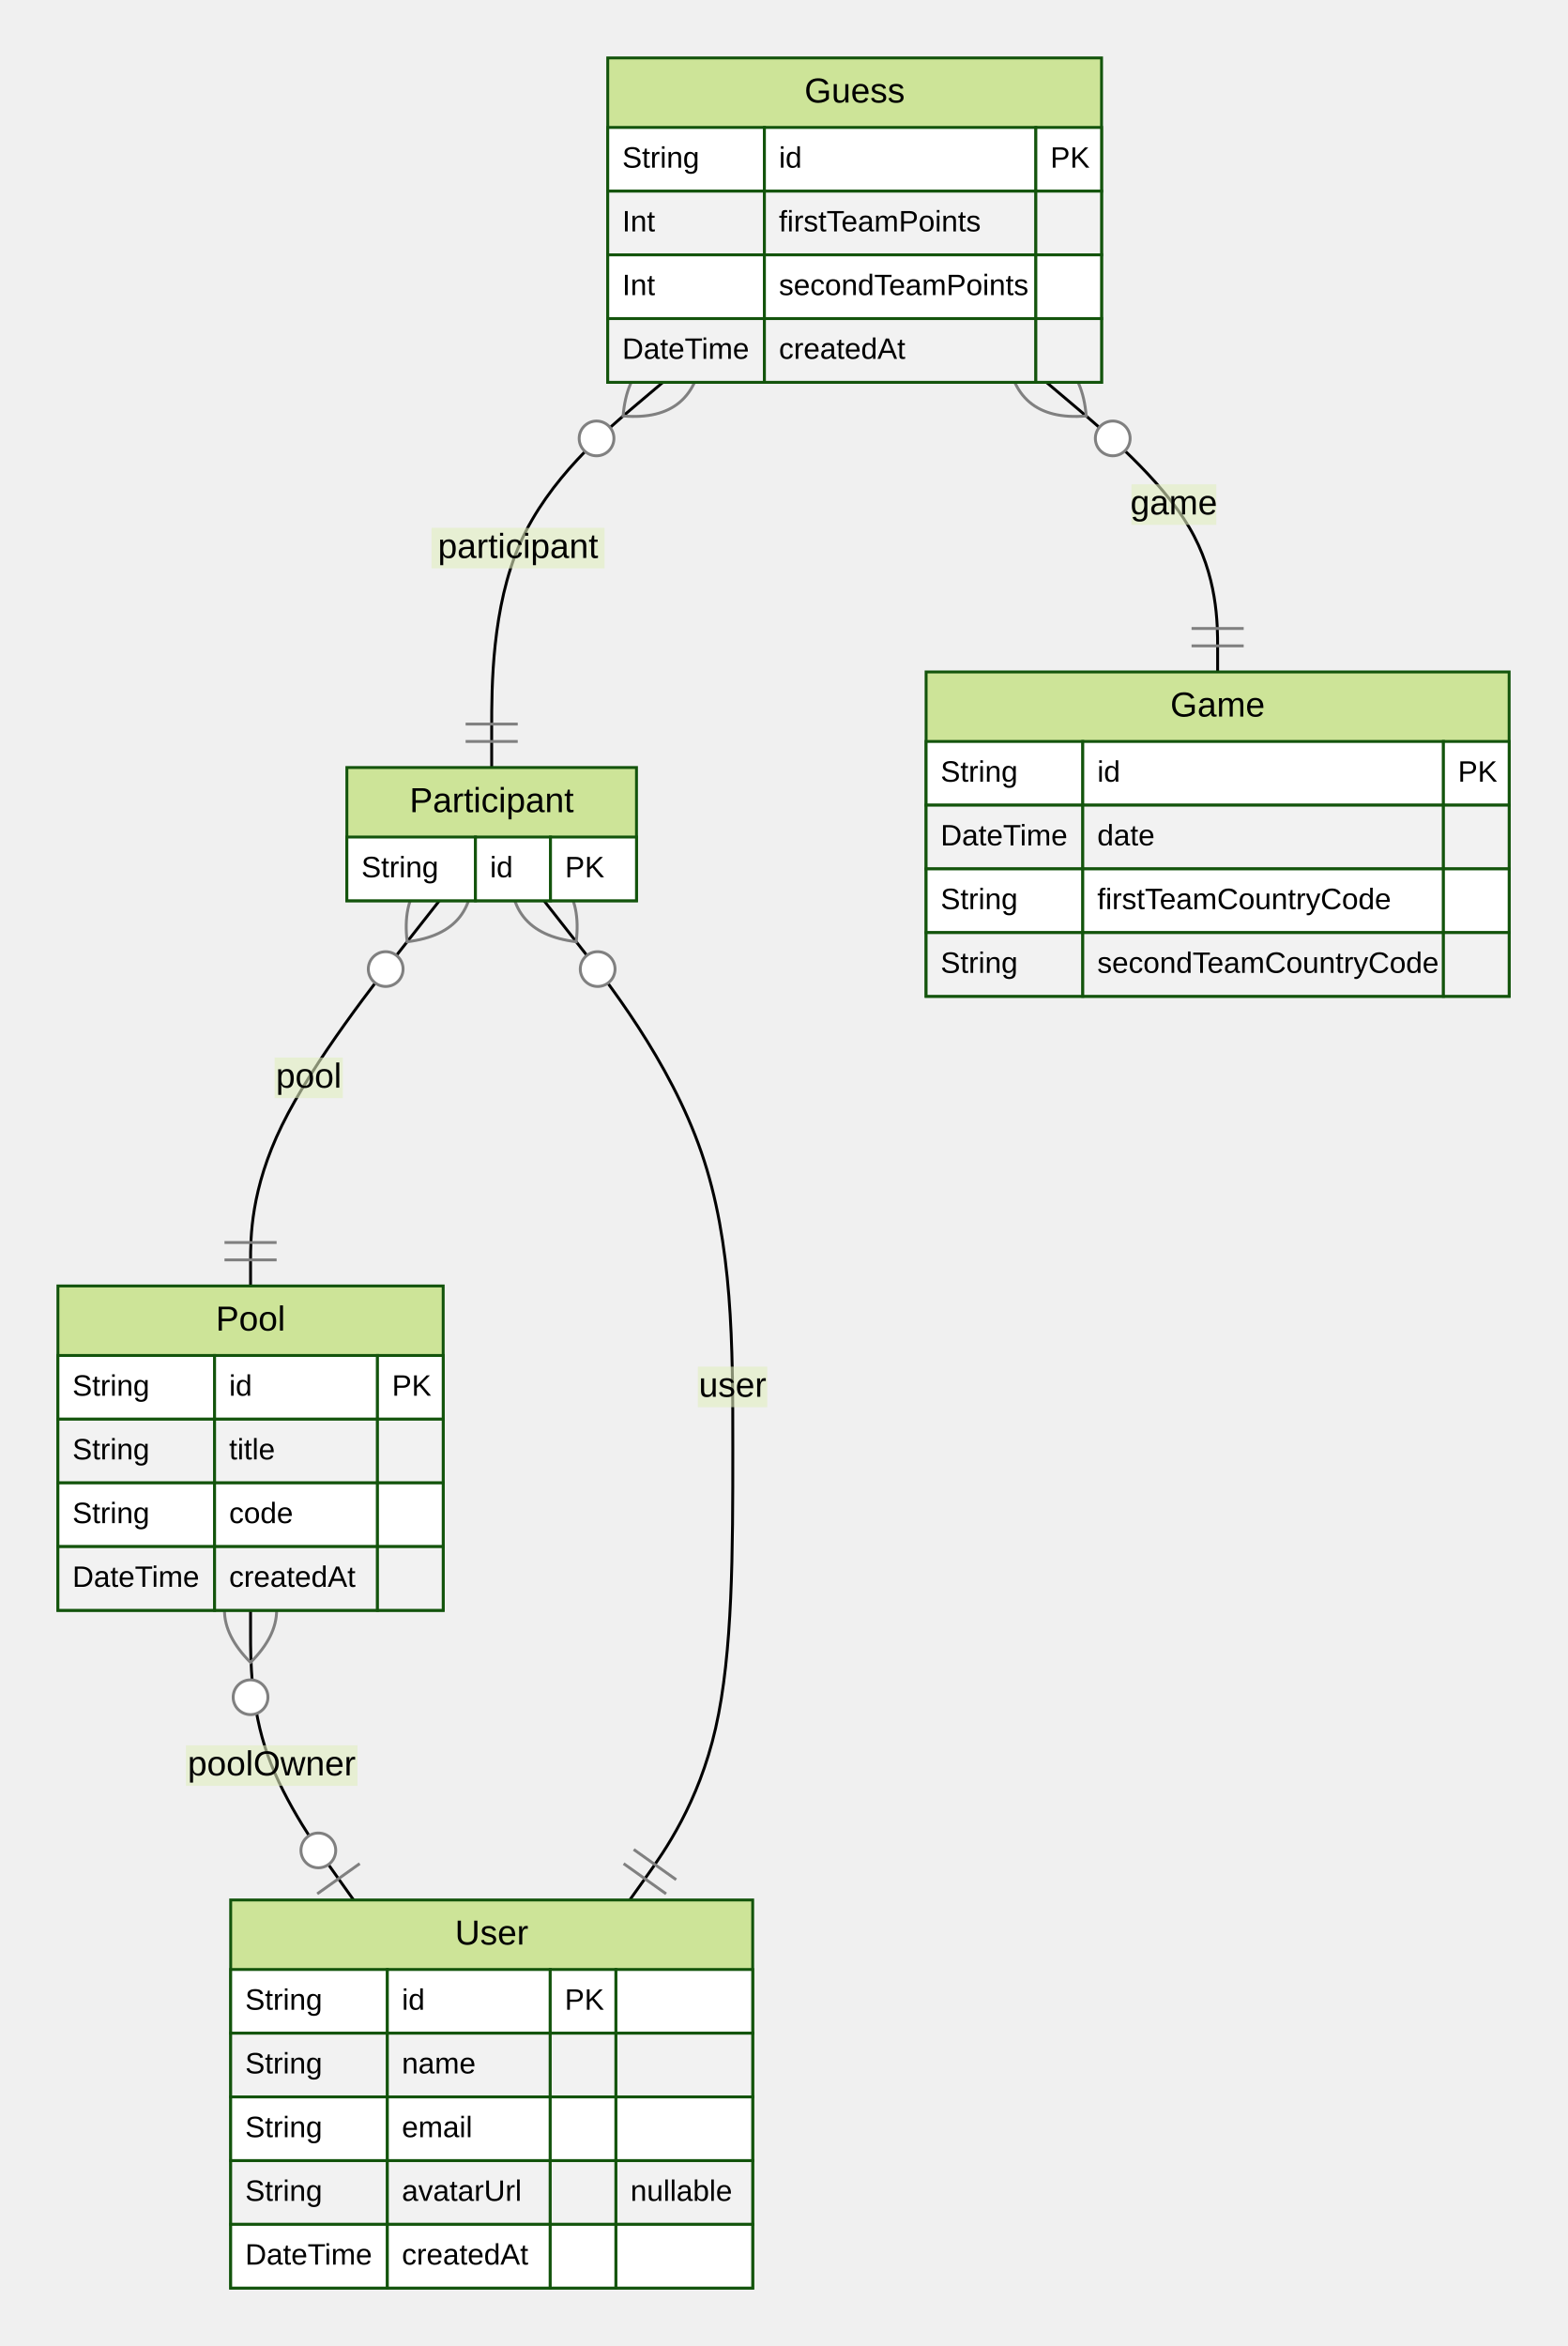
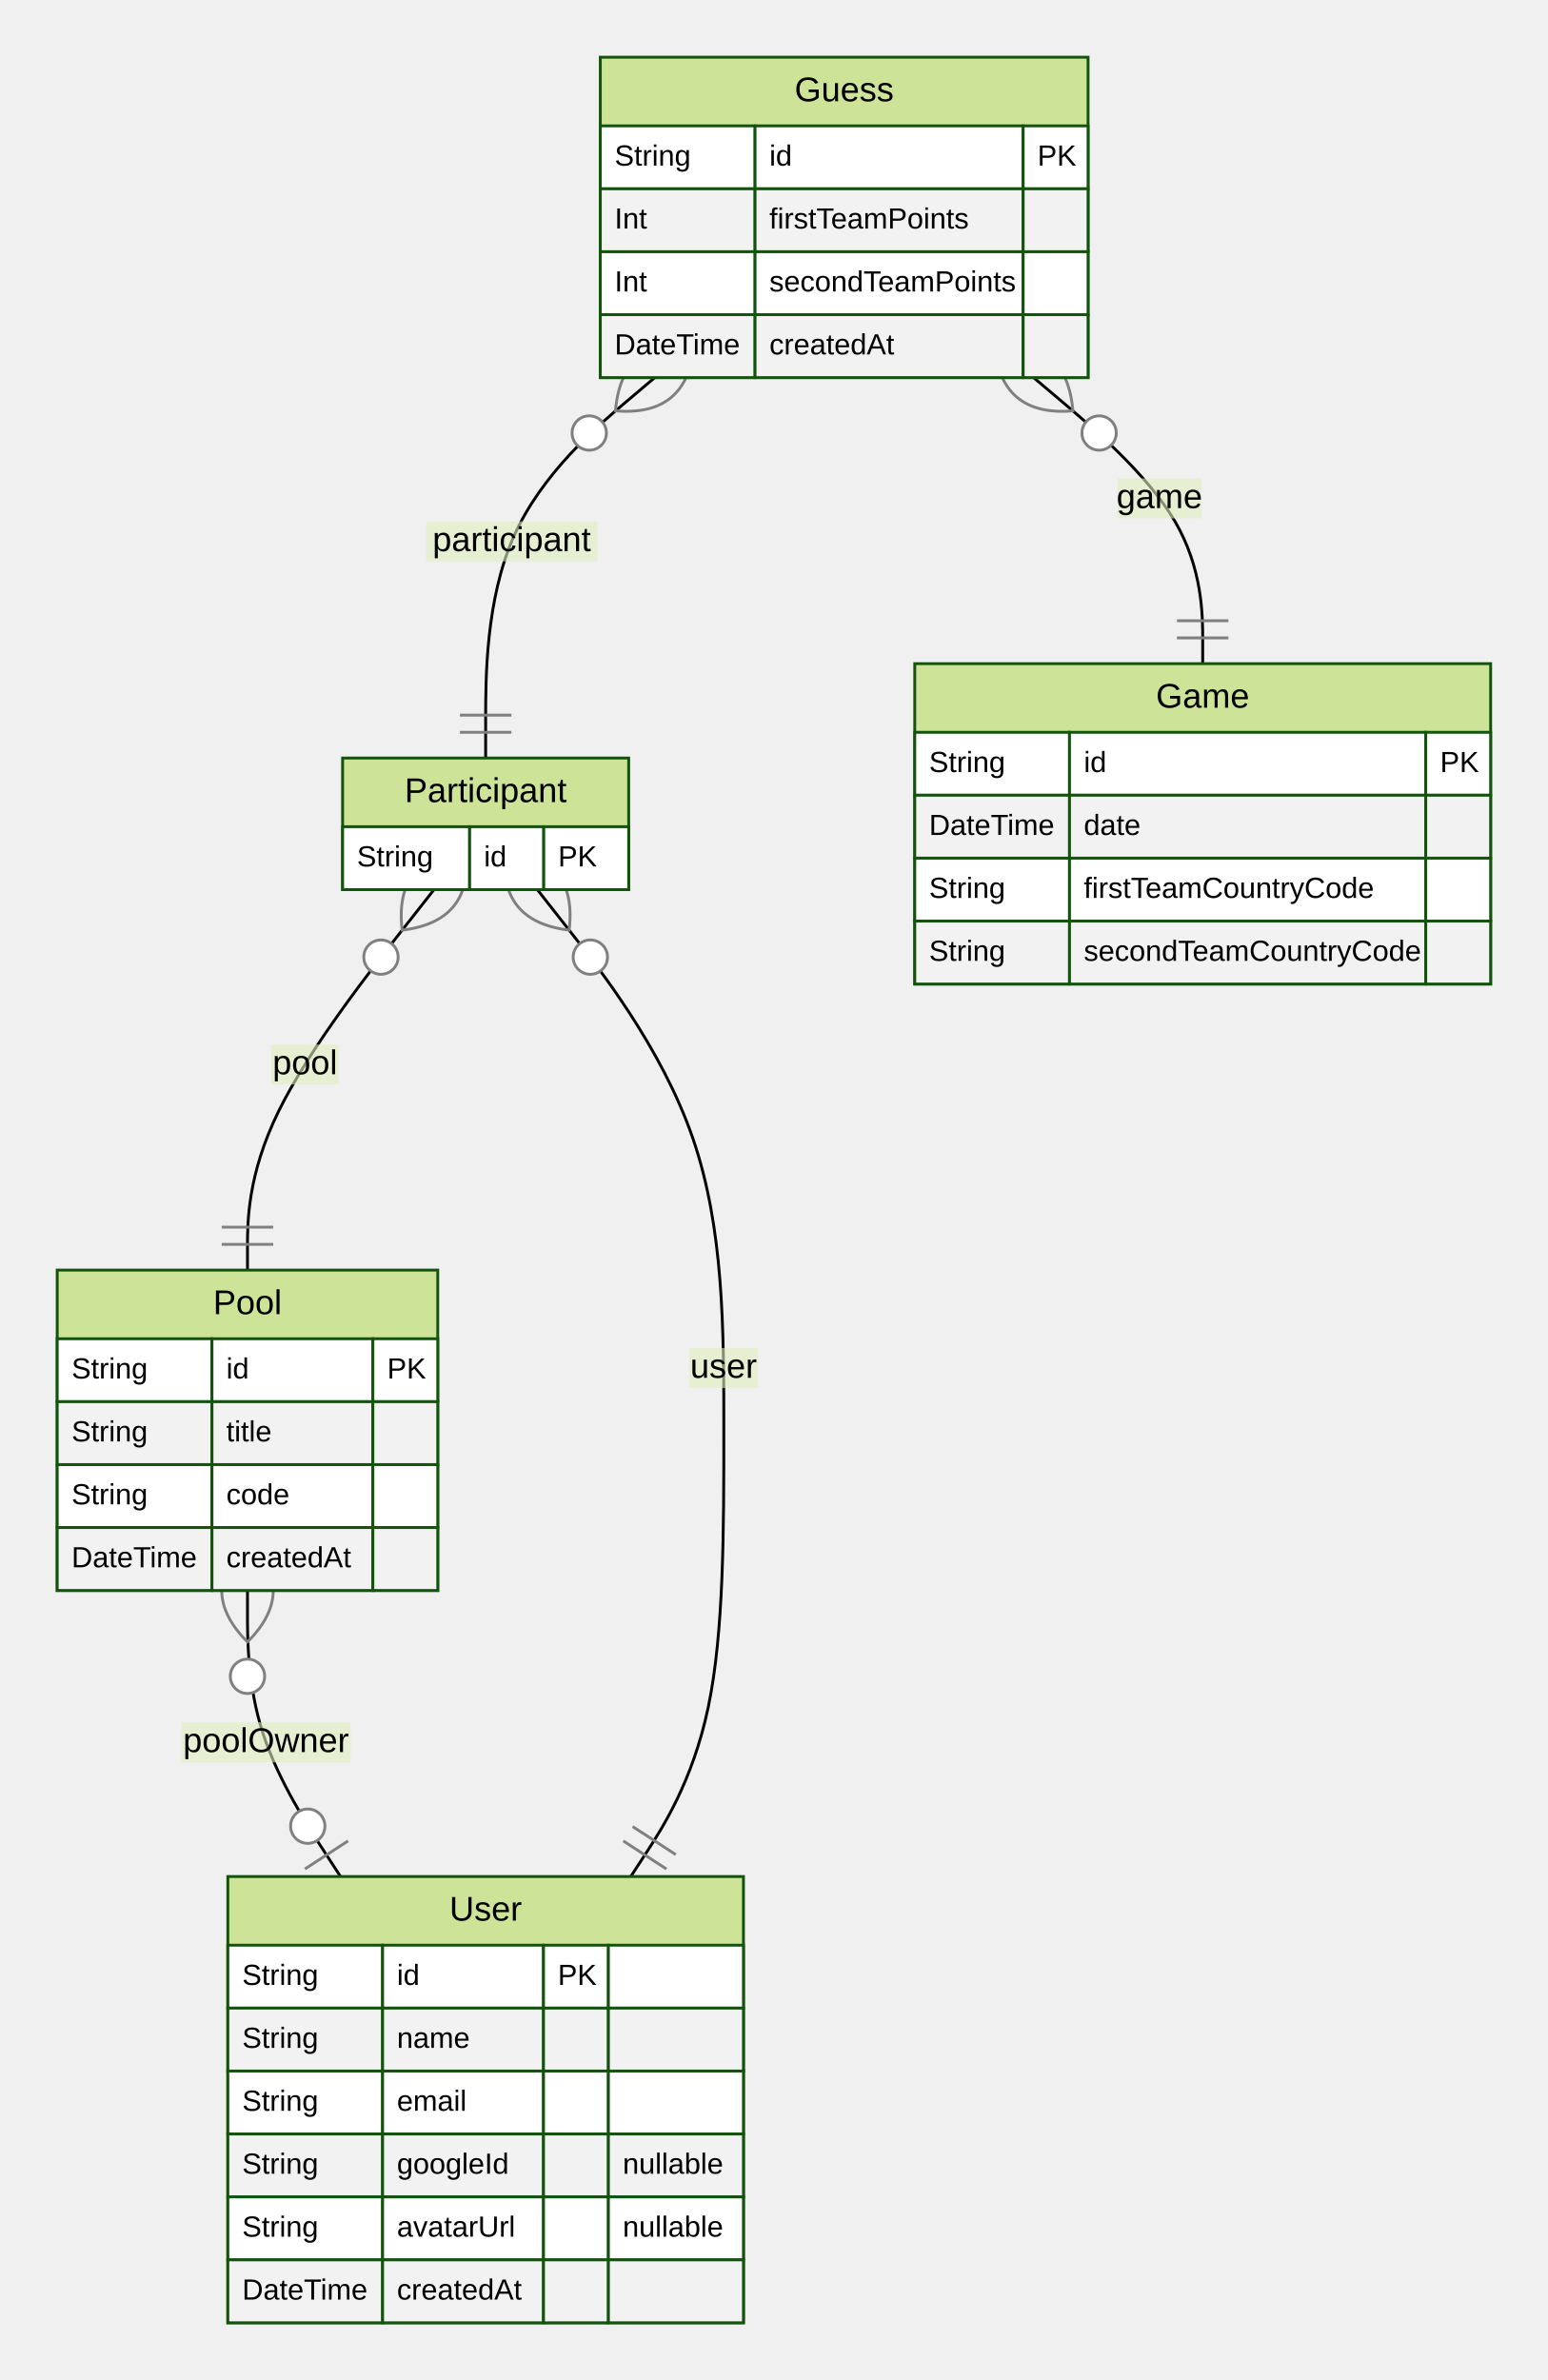
- <svg xmlns="http://www.w3.org/2000/svg" aria-labelledby="chart-title-mermaid-0 chart-desc-mermaid-0" role="img" viewBox="0 0 541.082 810" style="max-width: 541.082px; background-color: white;" width="100%" id="mermaid-0">
+ <svg xmlns="http://www.w3.org/2000/svg" aria-labelledby="chart-title-mermaid-0 chart-desc-mermaid-0" role="img" viewBox="0 0 541.082 832" style="max-width: 541.082px; background-color: white;" width="100%" id="mermaid-0">
  <style>#mermaid-0 {font-family:"trebuchet ms",verdana,arial,sans-serif;font-size:16px;fill:#000000;}#mermaid-0 .error-icon{fill:#552222;}#mermaid-0 .error-text{fill:#552222;stroke:#552222;}#mermaid-0 .edge-thickness-normal{stroke-width:2px;}#mermaid-0 .edge-thickness-thick{stroke-width:3.5px;}#mermaid-0 .edge-pattern-solid{stroke-dasharray:0;}#mermaid-0 .edge-pattern-dashed{stroke-dasharray:3;}#mermaid-0 .edge-pattern-dotted{stroke-dasharray:2;}#mermaid-0 .marker{fill:#000000;stroke:#000000;}#mermaid-0 .marker.cross{stroke:#000000;}#mermaid-0 svg{font-family:"trebuchet ms",verdana,arial,sans-serif;font-size:16px;}#mermaid-0 .entityBox{fill:#cde498;stroke:#13540c;}#mermaid-0 .attributeBoxOdd{fill:#ffffff;stroke:#13540c;}#mermaid-0 .attributeBoxEven{fill:#f2f2f2;stroke:#13540c;}#mermaid-0 .relationshipLabelBox{fill:hsl(78.158, 58.462%, 84.51%);opacity:0.7;background-color:hsl(78.158, 58.462%, 84.51%);}#mermaid-0 .relationshipLabelBox rect{opacity:0.5;}#mermaid-0 .relationshipLine{stroke:#000000;}#mermaid-0 :root{--mermaid-font-family:"trebuchet ms",verdana,arial,sans-serif;}</style>
  <g />
  <defs>
    <marker orient="auto" markerHeight="18" markerWidth="18" refY="9" refX="0" id="ONLY_ONE_START">
      <path d="M9,0 L9,18 M15,0 L15,18" fill="none" stroke="gray" />
    </marker>
  </defs>
  <defs>
    <marker orient="auto" markerHeight="18" markerWidth="18" refY="9" refX="18" id="ONLY_ONE_END">
      <path d="M3,0 L3,18 M9,0 L9,18" fill="none" stroke="gray" />
    </marker>
  </defs>
  <defs>
    <marker orient="auto" markerHeight="18" markerWidth="30" refY="9" refX="0" id="ZERO_OR_ONE_START">
      <circle r="6" cy="9" cx="21" fill="white" stroke="gray" />
      <path d="M9,0 L9,18" fill="none" stroke="gray" />
    </marker>
  </defs>
  <defs>
    <marker orient="auto" markerHeight="18" markerWidth="30" refY="9" refX="30" id="ZERO_OR_ONE_END">
      <circle r="6" cy="9" cx="9" fill="white" stroke="gray" />
      <path d="M21,0 L21,18" fill="none" stroke="gray" />
    </marker>
  </defs>
  <defs>
    <marker orient="auto" markerHeight="36" markerWidth="45" refY="18" refX="18" id="ONE_OR_MORE_START">
      <path d="M0,18 Q 18,0 36,18 Q 18,36 0,18 M42,9 L42,27" fill="none" stroke="gray" />
    </marker>
  </defs>
  <defs>
    <marker orient="auto" markerHeight="36" markerWidth="45" refY="18" refX="27" id="ONE_OR_MORE_END">
      <path d="M3,9 L3,27 M9,18 Q27,0 45,18 Q27,36 9,18" fill="none" stroke="gray" />
    </marker>
  </defs>
  <defs>
    <marker orient="auto" markerHeight="36" markerWidth="57" refY="18" refX="18" id="ZERO_OR_MORE_START">
      <circle r="6" cy="18" cx="48" fill="white" stroke="gray" />
      <path d="M0,18 Q18,0 36,18 Q18,36 0,18" fill="none" stroke="gray" />
    </marker>
  </defs>
  <defs>
    <marker orient="auto" markerHeight="36" markerWidth="57" refY="18" refX="39" id="ZERO_OR_MORE_END">
      <circle r="6" cy="18" cx="9" fill="white" stroke="gray" />
      <path d="M21,18 Q39,0 57,18 Q39,36 21,18" fill="none" stroke="gray" />
    </marker>
  </defs>
-   <path marker-start="url(#ZERO_OR_MORE_START)" marker-end="url(#ZERO_OR_ONE_END)" fill="none" stroke="gray" d="M86.513,556L86.513,564.333C86.513,572.667,86.513,589.333,92.443,606C98.373,622.667,110.233,639.333,116.163,647.667L122.093,656" class="er relationshipLine" />
-   <path marker-start="url(#ZERO_OR_MORE_START)" marker-end="url(#ONLY_ONE_END)" fill="none" stroke="gray" d="M187.835,311L198.7,324.833C209.565,338.667,231.296,366.333,242.161,397.833C253.026,429.333,253.026,464.667,253.026,500C253.026,535.333,253.026,570.667,247.096,596.667C241.167,622.667,229.307,639.333,223.377,647.667L217.447,656" class="er relationshipLine" />
+   <path marker-start="url(#ZERO_OR_MORE_START)" marker-end="url(#ZERO_OR_ONE_END)" fill="none" stroke="gray" d="M86.513,556L86.513,564.333C86.513,572.667,86.513,589.333,91.934,606C97.354,622.667,108.195,639.333,113.615,647.667L119.035,656" class="er relationshipLine" />
+   <path marker-start="url(#ZERO_OR_MORE_START)" marker-end="url(#ONLY_ONE_END)" fill="none" stroke="gray" d="M187.835,311L198.7,324.833C209.565,338.667,231.296,366.333,242.161,397.833C253.026,429.333,253.026,464.667,253.026,500C253.026,535.333,253.026,570.667,247.606,596.667C242.186,622.667,231.345,639.333,225.925,647.667L220.504,656" class="er relationshipLine" />
  <path marker-start="url(#ZERO_OR_MORE_START)" marker-end="url(#ONLY_ONE_END)" fill="none" stroke="gray" d="M151.705,311L140.839,324.833C129.974,338.667,108.244,366.333,97.378,388.5C86.513,410.667,86.513,427.333,86.513,435.667L86.513,444" class="er relationshipLine" />
  <path marker-start="url(#ZERO_OR_MORE_START)" marker-end="url(#ONLY_ONE_END)" fill="none" stroke="gray" d="M228.887,132L219.034,140.333C209.181,148.667,189.476,165.333,179.623,187.5C169.77,209.667,169.77,237.333,169.77,251.167L169.77,265" class="er relationshipLine" />
  <path marker-start="url(#ZERO_OR_MORE_START)" marker-end="url(#ONLY_ONE_END)" fill="none" stroke="gray" d="M361.309,132L371.162,140.333C381.015,148.667,400.72,165.333,410.573,182C420.426,198.667,420.426,215.333,420.426,223.667L420.426,232" class="er relationshipLine" />
  <g transform="translate(20,444 )" id="Pool">
    <rect height="112" width="133.026" y="0" x="0" stroke="gray" fill-opacity="100%" fill="honeydew" class="er entityBox" />
    <text transform="translate(66.51321,12)" style="font-family: &quot;trebuchet ms&quot;, verdana, arial, sans-serif;; font-size: 12px" text-anchor="middle" dominant-baseline="middle" y="0" x="0" id="entity-Pool" class="er entityLabel">Pool</text>
    <rect height="22" width="54.096" y="24" x="0" stroke="gray" fill-opacity="100%" fill="honeydew" class="er attributeBoxOdd" />
    <text transform="translate(5,35)" style="font-family: &quot;trebuchet ms&quot;, verdana, arial, sans-serif;; font-size: 10.2px" text-anchor="left" dominant-baseline="middle" y="0" x="0" id="entity-Pool-attr-1-type" class="er entityLabel">String</text>
    <rect height="22" width="56.243" y="24" x="54.096" stroke="gray" fill-opacity="100%" fill="honeydew" class="er attributeBoxOdd" />
    <text transform="translate(59.09555,35)" style="font-family: &quot;trebuchet ms&quot;, verdana, arial, sans-serif;; font-size: 10.2px" text-anchor="left" dominant-baseline="middle" y="0" x="0" id="entity-Pool-attr-1-name" class="er entityLabel">id</text>
    <rect height="22" width="22.688" y="24" x="110.339" stroke="gray" fill-opacity="100%" fill="honeydew" class="er attributeBoxOdd" />
    <text transform="translate(115.3387,35)" style="font-family: &quot;trebuchet ms&quot;, verdana, arial, sans-serif;; font-size: 10.2px" text-anchor="left" dominant-baseline="middle" y="0" x="0" id="entity-Pool-attr-1-key" class="er entityLabel">PK</text>
    <rect height="22" width="54.096" y="46" x="0" stroke="gray" fill-opacity="100%" fill="honeydew" class="er attributeBoxEven" />
    <text transform="translate(5,57)" style="font-family: &quot;trebuchet ms&quot;, verdana, arial, sans-serif;; font-size: 10.2px" text-anchor="left" dominant-baseline="middle" y="0" x="0" id="entity-Pool-attr-2-type" class="er entityLabel">String</text>
    <rect height="22" width="56.243" y="46" x="54.096" stroke="gray" fill-opacity="100%" fill="honeydew" class="er attributeBoxEven" />
    <text transform="translate(59.09555,57)" style="font-family: &quot;trebuchet ms&quot;, verdana, arial, sans-serif;; font-size: 10.2px" text-anchor="left" dominant-baseline="middle" y="0" x="0" id="entity-Pool-attr-2-name" class="er entityLabel">title</text>
    <rect height="22" width="22.688" y="46" x="110.339" stroke="gray" fill-opacity="100%" fill="honeydew" class="er attributeBoxEven" />
    <text transform="translate(115.3387,57)" style="font-family: &quot;trebuchet ms&quot;, verdana, arial, sans-serif;; font-size: 10.2px" text-anchor="left" dominant-baseline="middle" y="0" x="0" id="entity-Pool-attr-2-key" class="er entityLabel" />
    <rect height="22" width="54.096" y="68" x="0" stroke="gray" fill-opacity="100%" fill="honeydew" class="er attributeBoxOdd" />
    <text transform="translate(5,79)" style="font-family: &quot;trebuchet ms&quot;, verdana, arial, sans-serif;; font-size: 10.2px" text-anchor="left" dominant-baseline="middle" y="0" x="0" id="entity-Pool-attr-3-type" class="er entityLabel">String</text>
    <rect height="22" width="56.243" y="68" x="54.096" stroke="gray" fill-opacity="100%" fill="honeydew" class="er attributeBoxOdd" />
    <text transform="translate(59.09555,79)" style="font-family: &quot;trebuchet ms&quot;, verdana, arial, sans-serif;; font-size: 10.2px" text-anchor="left" dominant-baseline="middle" y="0" x="0" id="entity-Pool-attr-3-name" class="er entityLabel">code</text>
    <rect height="22" width="22.688" y="68" x="110.339" stroke="gray" fill-opacity="100%" fill="honeydew" class="er attributeBoxOdd" />
    <text transform="translate(115.3387,79)" style="font-family: &quot;trebuchet ms&quot;, verdana, arial, sans-serif;; font-size: 10.2px" text-anchor="left" dominant-baseline="middle" y="0" x="0" id="entity-Pool-attr-3-key" class="er entityLabel" />
    <rect height="22" width="54.096" y="90" x="0" stroke="gray" fill-opacity="100%" fill="honeydew" class="er attributeBoxEven" />
    <text transform="translate(5,101)" style="font-family: &quot;trebuchet ms&quot;, verdana, arial, sans-serif;; font-size: 10.2px" text-anchor="left" dominant-baseline="middle" y="0" x="0" id="entity-Pool-attr-4-type" class="er entityLabel">DateTime</text>
    <rect height="22" width="56.243" y="90" x="54.096" stroke="gray" fill-opacity="100%" fill="honeydew" class="er attributeBoxEven" />
    <text transform="translate(59.09555,101)" style="font-family: &quot;trebuchet ms&quot;, verdana, arial, sans-serif;; font-size: 10.2px" text-anchor="left" dominant-baseline="middle" y="0" x="0" id="entity-Pool-attr-4-name" class="er entityLabel">createdAt</text>
    <rect height="22" width="22.688" y="90" x="110.339" stroke="gray" fill-opacity="100%" fill="honeydew" class="er attributeBoxEven" />
    <text transform="translate(115.3387,101)" style="font-family: &quot;trebuchet ms&quot;, verdana, arial, sans-serif;; font-size: 10.2px" text-anchor="left" dominant-baseline="middle" y="0" x="0" id="entity-Pool-attr-4-key" class="er entityLabel" />
  </g>
  <g transform="translate(119.7698,265 )" id="Participant">
    <rect height="46" width="100" y="0" x="0" stroke="gray" fill-opacity="100%" fill="honeydew" class="er entityBox" />
    <text transform="translate(50,12)" style="font-family: &quot;trebuchet ms&quot;, verdana, arial, sans-serif;; font-size: 12px" text-anchor="middle" dominant-baseline="middle" y="0" x="0" id="entity-Participant" class="er entityLabel">Participant</text>
    <rect height="22" width="44.399" y="24" x="0" stroke="gray" fill-opacity="100%" fill="honeydew" class="er attributeBoxOdd" />
    <text transform="translate(5,35)" style="font-family: &quot;trebuchet ms&quot;, verdana, arial, sans-serif;; font-size: 10.2px" text-anchor="left" dominant-baseline="middle" y="0" x="0" id="entity-Participant-attr-1-type" class="er entityLabel">String</text>
    <rect height="22" width="25.911" y="24" x="44.399" stroke="gray" fill-opacity="100%" fill="honeydew" class="er attributeBoxOdd" />
    <text transform="translate(49.39862,35)" style="font-family: &quot;trebuchet ms&quot;, verdana, arial, sans-serif;; font-size: 10.2px" text-anchor="left" dominant-baseline="middle" y="0" x="0" id="entity-Participant-attr-1-name" class="er entityLabel">id</text>
    <rect height="22" width="29.69" y="24" x="70.31" stroke="gray" fill-opacity="100%" fill="honeydew" class="er attributeBoxOdd" />
    <text transform="translate(75.30976,35)" style="font-family: &quot;trebuchet ms&quot;, verdana, arial, sans-serif;; font-size: 10.2px" text-anchor="left" dominant-baseline="middle" y="0" x="0" id="entity-Participant-attr-1-key" class="er entityLabel">PK</text>
  </g>
  <g transform="translate(79.65034,656 )" id="User">
-     <rect height="134" width="180.239" y="0" x="0" stroke="gray" fill-opacity="100%" fill="honeydew" class="er entityBox" />
+     <rect height="156" width="180.239" y="0" x="0" stroke="gray" fill-opacity="100%" fill="honeydew" class="er entityBox" />
    <text transform="translate(90.11948,12)" style="font-family: &quot;trebuchet ms&quot;, verdana, arial, sans-serif;; font-size: 12px" text-anchor="middle" dominant-baseline="middle" y="0" x="0" id="entity-User" class="er entityLabel">User</text>
    <rect height="22" width="54.096" y="24" x="0" stroke="gray" fill-opacity="100%" fill="honeydew" class="er attributeBoxOdd" />
    <text transform="translate(5,35)" style="font-family: &quot;trebuchet ms&quot;, verdana, arial, sans-serif;; font-size: 10.2px" text-anchor="left" dominant-baseline="middle" y="0" x="0" id="entity-User-attr-1-type" class="er entityLabel">String</text>
    <rect height="22" width="56.243" y="24" x="54.096" stroke="gray" fill-opacity="100%" fill="honeydew" class="er attributeBoxOdd" />
    <text transform="translate(59.09555,35)" style="font-family: &quot;trebuchet ms&quot;, verdana, arial, sans-serif;; font-size: 10.2px" text-anchor="left" dominant-baseline="middle" y="0" x="0" id="entity-User-attr-1-name" class="er entityLabel">id</text>
    <rect height="22" width="22.688" y="24" x="110.339" stroke="gray" fill-opacity="100%" fill="honeydew" class="er attributeBoxOdd" />
    <text transform="translate(115.3387,35)" style="font-family: &quot;trebuchet ms&quot;, verdana, arial, sans-serif;; font-size: 10.2px" text-anchor="left" dominant-baseline="middle" y="0" x="0" id="entity-User-attr-1-key" class="er entityLabel">PK</text>
    <rect height="22" width="47.213" y="24" x="133.026" stroke="gray" fill-opacity="100%" fill="honeydew" class="er attributeBoxOdd" />
    <text transform="translate(138.0264,35)" style="font-family: &quot;trebuchet ms&quot;, verdana, arial, sans-serif;; font-size: 10.2px" text-anchor="left" dominant-baseline="middle" y="0" x="0" id="entity-User-attr-1-comment" class="er entityLabel" />
    <rect height="22" width="54.096" y="46" x="0" stroke="gray" fill-opacity="100%" fill="honeydew" class="er attributeBoxEven" />
    <text transform="translate(5,57)" style="font-family: &quot;trebuchet ms&quot;, verdana, arial, sans-serif;; font-size: 10.2px" text-anchor="left" dominant-baseline="middle" y="0" x="0" id="entity-User-attr-2-type" class="er entityLabel">String</text>
    <rect height="22" width="56.243" y="46" x="54.096" stroke="gray" fill-opacity="100%" fill="honeydew" class="er attributeBoxEven" />
    <text transform="translate(59.09555,57)" style="font-family: &quot;trebuchet ms&quot;, verdana, arial, sans-serif;; font-size: 10.2px" text-anchor="left" dominant-baseline="middle" y="0" x="0" id="entity-User-attr-2-name" class="er entityLabel">name</text>
    <rect height="22" width="22.688" y="46" x="110.339" stroke="gray" fill-opacity="100%" fill="honeydew" class="er attributeBoxEven" />
    <text transform="translate(115.3387,57)" style="font-family: &quot;trebuchet ms&quot;, verdana, arial, sans-serif;; font-size: 10.2px" text-anchor="left" dominant-baseline="middle" y="0" x="0" id="entity-User-attr-2-key" class="er entityLabel" />
    <rect height="22" width="47.213" y="46" x="133.026" stroke="gray" fill-opacity="100%" fill="honeydew" class="er attributeBoxEven" />
    <text transform="translate(138.0264,57)" style="font-family: &quot;trebuchet ms&quot;, verdana, arial, sans-serif;; font-size: 10.2px" text-anchor="left" dominant-baseline="middle" y="0" x="0" id="entity-User-attr-2-comment" class="er entityLabel" />
    <rect height="22" width="54.096" y="68" x="0" stroke="gray" fill-opacity="100%" fill="honeydew" class="er attributeBoxOdd" />
    <text transform="translate(5,79)" style="font-family: &quot;trebuchet ms&quot;, verdana, arial, sans-serif;; font-size: 10.2px" text-anchor="left" dominant-baseline="middle" y="0" x="0" id="entity-User-attr-3-type" class="er entityLabel">String</text>
    <rect height="22" width="56.243" y="68" x="54.096" stroke="gray" fill-opacity="100%" fill="honeydew" class="er attributeBoxOdd" />
    <text transform="translate(59.09555,79)" style="font-family: &quot;trebuchet ms&quot;, verdana, arial, sans-serif;; font-size: 10.2px" text-anchor="left" dominant-baseline="middle" y="0" x="0" id="entity-User-attr-3-name" class="er entityLabel">email</text>
    <rect height="22" width="22.688" y="68" x="110.339" stroke="gray" fill-opacity="100%" fill="honeydew" class="er attributeBoxOdd" />
    <text transform="translate(115.3387,79)" style="font-family: &quot;trebuchet ms&quot;, verdana, arial, sans-serif;; font-size: 10.2px" text-anchor="left" dominant-baseline="middle" y="0" x="0" id="entity-User-attr-3-key" class="er entityLabel" />
    <rect height="22" width="47.213" y="68" x="133.026" stroke="gray" fill-opacity="100%" fill="honeydew" class="er attributeBoxOdd" />
    <text transform="translate(138.0264,79)" style="font-family: &quot;trebuchet ms&quot;, verdana, arial, sans-serif;; font-size: 10.2px" text-anchor="left" dominant-baseline="middle" y="0" x="0" id="entity-User-attr-3-comment" class="er entityLabel" />
    <rect height="22" width="54.096" y="90" x="0" stroke="gray" fill-opacity="100%" fill="honeydew" class="er attributeBoxEven" />
    <text transform="translate(5,101)" style="font-family: &quot;trebuchet ms&quot;, verdana, arial, sans-serif;; font-size: 10.2px" text-anchor="left" dominant-baseline="middle" y="0" x="0" id="entity-User-attr-4-type" class="er entityLabel">String</text>
    <rect height="22" width="56.243" y="90" x="54.096" stroke="gray" fill-opacity="100%" fill="honeydew" class="er attributeBoxEven" />
-     <text transform="translate(59.09555,101)" style="font-family: &quot;trebuchet ms&quot;, verdana, arial, sans-serif;; font-size: 10.2px" text-anchor="left" dominant-baseline="middle" y="0" x="0" id="entity-User-attr-4-name" class="er entityLabel">avatarUrl</text>
+     <text transform="translate(59.09555,101)" style="font-family: &quot;trebuchet ms&quot;, verdana, arial, sans-serif;; font-size: 10.2px" text-anchor="left" dominant-baseline="middle" y="0" x="0" id="entity-User-attr-4-name" class="er entityLabel">googleId</text>
    <rect height="22" width="22.688" y="90" x="110.339" stroke="gray" fill-opacity="100%" fill="honeydew" class="er attributeBoxEven" />
    <text transform="translate(115.3387,101)" style="font-family: &quot;trebuchet ms&quot;, verdana, arial, sans-serif;; font-size: 10.2px" text-anchor="left" dominant-baseline="middle" y="0" x="0" id="entity-User-attr-4-key" class="er entityLabel" />
    <rect height="22" width="47.213" y="90" x="133.026" stroke="gray" fill-opacity="100%" fill="honeydew" class="er attributeBoxEven" />
    <text transform="translate(138.0264,101)" style="font-family: &quot;trebuchet ms&quot;, verdana, arial, sans-serif;; font-size: 10.2px" text-anchor="left" dominant-baseline="middle" y="0" x="0" id="entity-User-attr-4-comment" class="er entityLabel">nullable</text>
    <rect height="22" width="54.096" y="112" x="0" stroke="gray" fill-opacity="100%" fill="honeydew" class="er attributeBoxOdd" />
-     <text transform="translate(5,123)" style="font-family: &quot;trebuchet ms&quot;, verdana, arial, sans-serif;; font-size: 10.2px" text-anchor="left" dominant-baseline="middle" y="0" x="0" id="entity-User-attr-5-type" class="er entityLabel">DateTime</text>
+     <text transform="translate(5,123)" style="font-family: &quot;trebuchet ms&quot;, verdana, arial, sans-serif;; font-size: 10.2px" text-anchor="left" dominant-baseline="middle" y="0" x="0" id="entity-User-attr-5-type" class="er entityLabel">String</text>
    <rect height="22" width="56.243" y="112" x="54.096" stroke="gray" fill-opacity="100%" fill="honeydew" class="er attributeBoxOdd" />
-     <text transform="translate(59.09555,123)" style="font-family: &quot;trebuchet ms&quot;, verdana, arial, sans-serif;; font-size: 10.2px" text-anchor="left" dominant-baseline="middle" y="0" x="0" id="entity-User-attr-5-name" class="er entityLabel">createdAt</text>
+     <text transform="translate(59.09555,123)" style="font-family: &quot;trebuchet ms&quot;, verdana, arial, sans-serif;; font-size: 10.2px" text-anchor="left" dominant-baseline="middle" y="0" x="0" id="entity-User-attr-5-name" class="er entityLabel">avatarUrl</text>
    <rect height="22" width="22.688" y="112" x="110.339" stroke="gray" fill-opacity="100%" fill="honeydew" class="er attributeBoxOdd" />
    <text transform="translate(115.3387,123)" style="font-family: &quot;trebuchet ms&quot;, verdana, arial, sans-serif;; font-size: 10.2px" text-anchor="left" dominant-baseline="middle" y="0" x="0" id="entity-User-attr-5-key" class="er entityLabel" />
    <rect height="22" width="47.213" y="112" x="133.026" stroke="gray" fill-opacity="100%" fill="honeydew" class="er attributeBoxOdd" />
-     <text transform="translate(138.0264,123)" style="font-family: &quot;trebuchet ms&quot;, verdana, arial, sans-serif;; font-size: 10.2px" text-anchor="left" dominant-baseline="middle" y="0" x="0" id="entity-User-attr-5-comment" class="er entityLabel" />
+     <text transform="translate(138.0264,123)" style="font-family: &quot;trebuchet ms&quot;, verdana, arial, sans-serif;; font-size: 10.2px" text-anchor="left" dominant-baseline="middle" y="0" x="0" id="entity-User-attr-5-comment" class="er entityLabel">nullable</text>
+     <rect height="22" width="54.096" y="134" x="0" stroke="gray" fill-opacity="100%" fill="honeydew" class="er attributeBoxEven" />
+     <text transform="translate(5,145)" style="font-family: &quot;trebuchet ms&quot;, verdana, arial, sans-serif;; font-size: 10.2px" text-anchor="left" dominant-baseline="middle" y="0" x="0" id="entity-User-attr-6-type" class="er entityLabel">DateTime</text>
+     <rect height="22" width="56.243" y="134" x="54.096" stroke="gray" fill-opacity="100%" fill="honeydew" class="er attributeBoxEven" />
+     <text transform="translate(59.09555,145)" style="font-family: &quot;trebuchet ms&quot;, verdana, arial, sans-serif;; font-size: 10.2px" text-anchor="left" dominant-baseline="middle" y="0" x="0" id="entity-User-attr-6-name" class="er entityLabel">createdAt</text>
+     <rect height="22" width="22.688" y="134" x="110.339" stroke="gray" fill-opacity="100%" fill="honeydew" class="er attributeBoxEven" />
+     <text transform="translate(115.3387,145)" style="font-family: &quot;trebuchet ms&quot;, verdana, arial, sans-serif;; font-size: 10.2px" text-anchor="left" dominant-baseline="middle" y="0" x="0" id="entity-User-attr-6-key" class="er entityLabel" />
+     <rect height="22" width="47.213" y="134" x="133.026" stroke="gray" fill-opacity="100%" fill="honeydew" class="er attributeBoxEven" />
+     <text transform="translate(138.0264,145)" style="font-family: &quot;trebuchet ms&quot;, verdana, arial, sans-serif;; font-size: 10.2px" text-anchor="left" dominant-baseline="middle" y="0" x="0" id="entity-User-attr-6-comment" class="er entityLabel" />
  </g>
  <g transform="translate(319.7698,232 )" id="Game">
    <rect height="112" width="201.312" y="0" x="0" stroke="gray" fill-opacity="100%" fill="honeydew" class="er entityBox" />
    <text transform="translate(100.6562,12)" style="font-family: &quot;trebuchet ms&quot;, verdana, arial, sans-serif;; font-size: 12px" text-anchor="middle" dominant-baseline="middle" y="0" x="0" id="entity-Game" class="er entityLabel">Game</text>
    <rect height="22" width="54.096" y="24" x="0" stroke="gray" fill-opacity="100%" fill="honeydew" class="er attributeBoxOdd" />
    <text transform="translate(5,35)" style="font-family: &quot;trebuchet ms&quot;, verdana, arial, sans-serif;; font-size: 10.2px" text-anchor="left" dominant-baseline="middle" y="0" x="0" id="entity-Game-attr-1-type" class="er entityLabel">String</text>
    <rect height="22" width="124.529" y="24" x="54.096" stroke="gray" fill-opacity="100%" fill="honeydew" class="er attributeBoxOdd" />
    <text transform="translate(59.09555,35)" style="font-family: &quot;trebuchet ms&quot;, verdana, arial, sans-serif;; font-size: 10.2px" text-anchor="left" dominant-baseline="middle" y="0" x="0" id="entity-Game-attr-1-name" class="er entityLabel">id</text>
    <rect height="22" width="22.688" y="24" x="178.625" stroke="gray" fill-opacity="100%" fill="honeydew" class="er attributeBoxOdd" />
    <text transform="translate(183.6248,35)" style="font-family: &quot;trebuchet ms&quot;, verdana, arial, sans-serif;; font-size: 10.2px" text-anchor="left" dominant-baseline="middle" y="0" x="0" id="entity-Game-attr-1-key" class="er entityLabel">PK</text>
    <rect height="22" width="54.096" y="46" x="0" stroke="gray" fill-opacity="100%" fill="honeydew" class="er attributeBoxEven" />
    <text transform="translate(5,57)" style="font-family: &quot;trebuchet ms&quot;, verdana, arial, sans-serif;; font-size: 10.2px" text-anchor="left" dominant-baseline="middle" y="0" x="0" id="entity-Game-attr-2-type" class="er entityLabel">DateTime</text>
    <rect height="22" width="124.529" y="46" x="54.096" stroke="gray" fill-opacity="100%" fill="honeydew" class="er attributeBoxEven" />
    <text transform="translate(59.09555,57)" style="font-family: &quot;trebuchet ms&quot;, verdana, arial, sans-serif;; font-size: 10.2px" text-anchor="left" dominant-baseline="middle" y="0" x="0" id="entity-Game-attr-2-name" class="er entityLabel">date</text>
    <rect height="22" width="22.688" y="46" x="178.625" stroke="gray" fill-opacity="100%" fill="honeydew" class="er attributeBoxEven" />
    <text transform="translate(183.6248,57)" style="font-family: &quot;trebuchet ms&quot;, verdana, arial, sans-serif;; font-size: 10.2px" text-anchor="left" dominant-baseline="middle" y="0" x="0" id="entity-Game-attr-2-key" class="er entityLabel" />
    <rect height="22" width="54.096" y="68" x="0" stroke="gray" fill-opacity="100%" fill="honeydew" class="er attributeBoxOdd" />
    <text transform="translate(5,79)" style="font-family: &quot;trebuchet ms&quot;, verdana, arial, sans-serif;; font-size: 10.2px" text-anchor="left" dominant-baseline="middle" y="0" x="0" id="entity-Game-attr-3-type" class="er entityLabel">String</text>
    <rect height="22" width="124.529" y="68" x="54.096" stroke="gray" fill-opacity="100%" fill="honeydew" class="er attributeBoxOdd" />
    <text transform="translate(59.09555,79)" style="font-family: &quot;trebuchet ms&quot;, verdana, arial, sans-serif;; font-size: 10.2px" text-anchor="left" dominant-baseline="middle" y="0" x="0" id="entity-Game-attr-3-name" class="er entityLabel">firstTeamCountryCode</text>
    <rect height="22" width="22.688" y="68" x="178.625" stroke="gray" fill-opacity="100%" fill="honeydew" class="er attributeBoxOdd" />
    <text transform="translate(183.6248,79)" style="font-family: &quot;trebuchet ms&quot;, verdana, arial, sans-serif;; font-size: 10.2px" text-anchor="left" dominant-baseline="middle" y="0" x="0" id="entity-Game-attr-3-key" class="er entityLabel" />
    <rect height="22" width="54.096" y="90" x="0" stroke="gray" fill-opacity="100%" fill="honeydew" class="er attributeBoxEven" />
    <text transform="translate(5,101)" style="font-family: &quot;trebuchet ms&quot;, verdana, arial, sans-serif;; font-size: 10.2px" text-anchor="left" dominant-baseline="middle" y="0" x="0" id="entity-Game-attr-4-type" class="er entityLabel">String</text>
    <rect height="22" width="124.529" y="90" x="54.096" stroke="gray" fill-opacity="100%" fill="honeydew" class="er attributeBoxEven" />
    <text transform="translate(59.09555,101)" style="font-family: &quot;trebuchet ms&quot;, verdana, arial, sans-serif;; font-size: 10.2px" text-anchor="left" dominant-baseline="middle" y="0" x="0" id="entity-Game-attr-4-name" class="er entityLabel">secondTeamCountryCode</text>
    <rect height="22" width="22.688" y="90" x="178.625" stroke="gray" fill-opacity="100%" fill="honeydew" class="er attributeBoxEven" />
    <text transform="translate(183.6248,101)" style="font-family: &quot;trebuchet ms&quot;, verdana, arial, sans-serif;; font-size: 10.2px" text-anchor="left" dominant-baseline="middle" y="0" x="0" id="entity-Game-attr-4-key" class="er entityLabel" />
  </g>
  <g transform="translate(209.8457,20 )" id="Guess">
    <rect height="112" width="170.504" y="0" x="0" stroke="gray" fill-opacity="100%" fill="honeydew" class="er entityBox" />
    <text transform="translate(85.2522,12)" style="font-family: &quot;trebuchet ms&quot;, verdana, arial, sans-serif;; font-size: 12px" text-anchor="middle" dominant-baseline="middle" y="0" x="0" id="entity-Guess" class="er entityLabel">Guess</text>
    <rect height="22" width="54.096" y="24" x="0" stroke="gray" fill-opacity="100%" fill="honeydew" class="er attributeBoxOdd" />
    <text transform="translate(5,35)" style="font-family: &quot;trebuchet ms&quot;, verdana, arial, sans-serif;; font-size: 10.2px" text-anchor="left" dominant-baseline="middle" y="0" x="0" id="entity-Guess-attr-1-type" class="er entityLabel">String</text>
    <rect height="22" width="93.721" y="24" x="54.096" stroke="gray" fill-opacity="100%" fill="honeydew" class="er attributeBoxOdd" />
    <text transform="translate(59.09555,35)" style="font-family: &quot;trebuchet ms&quot;, verdana, arial, sans-serif;; font-size: 10.2px" text-anchor="left" dominant-baseline="middle" y="0" x="0" id="entity-Guess-attr-1-name" class="er entityLabel">id</text>
    <rect height="22" width="22.688" y="24" x="147.817" stroke="gray" fill-opacity="100%" fill="honeydew" class="er attributeBoxOdd" />
    <text transform="translate(152.8167,35)" style="font-family: &quot;trebuchet ms&quot;, verdana, arial, sans-serif;; font-size: 10.2px" text-anchor="left" dominant-baseline="middle" y="0" x="0" id="entity-Guess-attr-1-key" class="er entityLabel">PK</text>
    <rect height="22" width="54.096" y="46" x="0" stroke="gray" fill-opacity="100%" fill="honeydew" class="er attributeBoxEven" />
    <text transform="translate(5,57)" style="font-family: &quot;trebuchet ms&quot;, verdana, arial, sans-serif;; font-size: 10.2px" text-anchor="left" dominant-baseline="middle" y="0" x="0" id="entity-Guess-attr-2-type" class="er entityLabel">Int</text>
    <rect height="22" width="93.721" y="46" x="54.096" stroke="gray" fill-opacity="100%" fill="honeydew" class="er attributeBoxEven" />
    <text transform="translate(59.09555,57)" style="font-family: &quot;trebuchet ms&quot;, verdana, arial, sans-serif;; font-size: 10.2px" text-anchor="left" dominant-baseline="middle" y="0" x="0" id="entity-Guess-attr-2-name" class="er entityLabel">firstTeamPoints</text>
    <rect height="22" width="22.688" y="46" x="147.817" stroke="gray" fill-opacity="100%" fill="honeydew" class="er attributeBoxEven" />
    <text transform="translate(152.8167,57)" style="font-family: &quot;trebuchet ms&quot;, verdana, arial, sans-serif;; font-size: 10.2px" text-anchor="left" dominant-baseline="middle" y="0" x="0" id="entity-Guess-attr-2-key" class="er entityLabel" />
    <rect height="22" width="54.096" y="68" x="0" stroke="gray" fill-opacity="100%" fill="honeydew" class="er attributeBoxOdd" />
    <text transform="translate(5,79)" style="font-family: &quot;trebuchet ms&quot;, verdana, arial, sans-serif;; font-size: 10.2px" text-anchor="left" dominant-baseline="middle" y="0" x="0" id="entity-Guess-attr-3-type" class="er entityLabel">Int</text>
    <rect height="22" width="93.721" y="68" x="54.096" stroke="gray" fill-opacity="100%" fill="honeydew" class="er attributeBoxOdd" />
    <text transform="translate(59.09555,79)" style="font-family: &quot;trebuchet ms&quot;, verdana, arial, sans-serif;; font-size: 10.2px" text-anchor="left" dominant-baseline="middle" y="0" x="0" id="entity-Guess-attr-3-name" class="er entityLabel">secondTeamPoints</text>
    <rect height="22" width="22.688" y="68" x="147.817" stroke="gray" fill-opacity="100%" fill="honeydew" class="er attributeBoxOdd" />
    <text transform="translate(152.8167,79)" style="font-family: &quot;trebuchet ms&quot;, verdana, arial, sans-serif;; font-size: 10.2px" text-anchor="left" dominant-baseline="middle" y="0" x="0" id="entity-Guess-attr-3-key" class="er entityLabel" />
    <rect height="22" width="54.096" y="90" x="0" stroke="gray" fill-opacity="100%" fill="honeydew" class="er attributeBoxEven" />
    <text transform="translate(5,101)" style="font-family: &quot;trebuchet ms&quot;, verdana, arial, sans-serif;; font-size: 10.2px" text-anchor="left" dominant-baseline="middle" y="0" x="0" id="entity-Guess-attr-4-type" class="er entityLabel">DateTime</text>
    <rect height="22" width="93.721" y="90" x="54.096" stroke="gray" fill-opacity="100%" fill="honeydew" class="er attributeBoxEven" />
    <text transform="translate(59.09555,101)" style="font-family: &quot;trebuchet ms&quot;, verdana, arial, sans-serif;; font-size: 10.2px" text-anchor="left" dominant-baseline="middle" y="0" x="0" id="entity-Guess-attr-4-name" class="er entityLabel">createdAt</text>
    <rect height="22" width="22.688" y="90" x="147.817" stroke="gray" fill-opacity="100%" fill="honeydew" class="er attributeBoxEven" />
    <text transform="translate(152.8167,101)" style="font-family: &quot;trebuchet ms&quot;, verdana, arial, sans-serif;; font-size: 10.2px" text-anchor="left" dominant-baseline="middle" y="0" x="0" id="entity-Guess-attr-4-key" class="er entityLabel" />
  </g>
-   <rect fill-opacity="85%" fill="white" height="14" width="59.221" y="602.592" x="64.199" class="er relationshipLabelBox" />
-   <text style="font-family: &quot;trebuchet ms&quot;, verdana, arial, sans-serif;; font-size: 12px" dominant-baseline="middle" text-anchor="middle" y="609.592" x="93.81" id="rel1" class="er relationshipLabel">poolOwner</text>
-   <rect fill-opacity="85%" fill="white" height="14" width="23.959" y="471.862" x="240.96" class="er relationshipLabelBox" />
-   <text style="font-family: &quot;trebuchet ms&quot;, verdana, arial, sans-serif;; font-size: 12px" dominant-baseline="middle" text-anchor="middle" y="478.862" x="252.94" id="rel2" class="er relationshipLabel">user</text>
+   <rect fill-opacity="85%" fill="white" height="14" width="59.221" y="602.078" x="63.384" class="er relationshipLabelBox" />
+   <text style="font-family: &quot;trebuchet ms&quot;, verdana, arial, sans-serif;; font-size: 12px" dominant-baseline="middle" text-anchor="middle" y="609.078" x="92.994" id="rel1" class="er relationshipLabel">poolOwner</text>
+   <rect fill-opacity="85%" fill="white" height="14" width="23.959" y="471.248" x="240.952" class="er relationshipLabelBox" />
+   <text style="font-family: &quot;trebuchet ms&quot;, verdana, arial, sans-serif;; font-size: 12px" dominant-baseline="middle" text-anchor="middle" y="478.248" x="252.932" id="rel2" class="er relationshipLabel">user</text>
  <rect fill-opacity="85%" fill="white" height="14" width="23.564" y="365.133" x="94.824" class="er relationshipLabelBox" />
  <text style="font-family: &quot;trebuchet ms&quot;, verdana, arial, sans-serif;; font-size: 12px" dominant-baseline="middle" text-anchor="middle" y="372.133" x="106.606" id="rel3" class="er relationshipLabel">pool</text>
  <rect fill-opacity="85%" fill="white" height="14" width="59.744" y="182.256" x="148.995" class="er relationshipLabelBox" />
  <text style="font-family: &quot;trebuchet ms&quot;, verdana, arial, sans-serif;; font-size: 12px" dominant-baseline="middle" text-anchor="middle" y="189.256" x="178.867" id="rel4" class="er relationshipLabel">participant</text>
  <rect fill-opacity="85%" fill="white" height="14" width="29.289" y="167.222" x="390.665" class="er relationshipLabelBox" />
  <text style="font-family: &quot;trebuchet ms&quot;, verdana, arial, sans-serif;; font-size: 12px" dominant-baseline="middle" text-anchor="middle" y="174.222" x="405.31" id="rel5" class="er relationshipLabel">game</text>
</svg>
